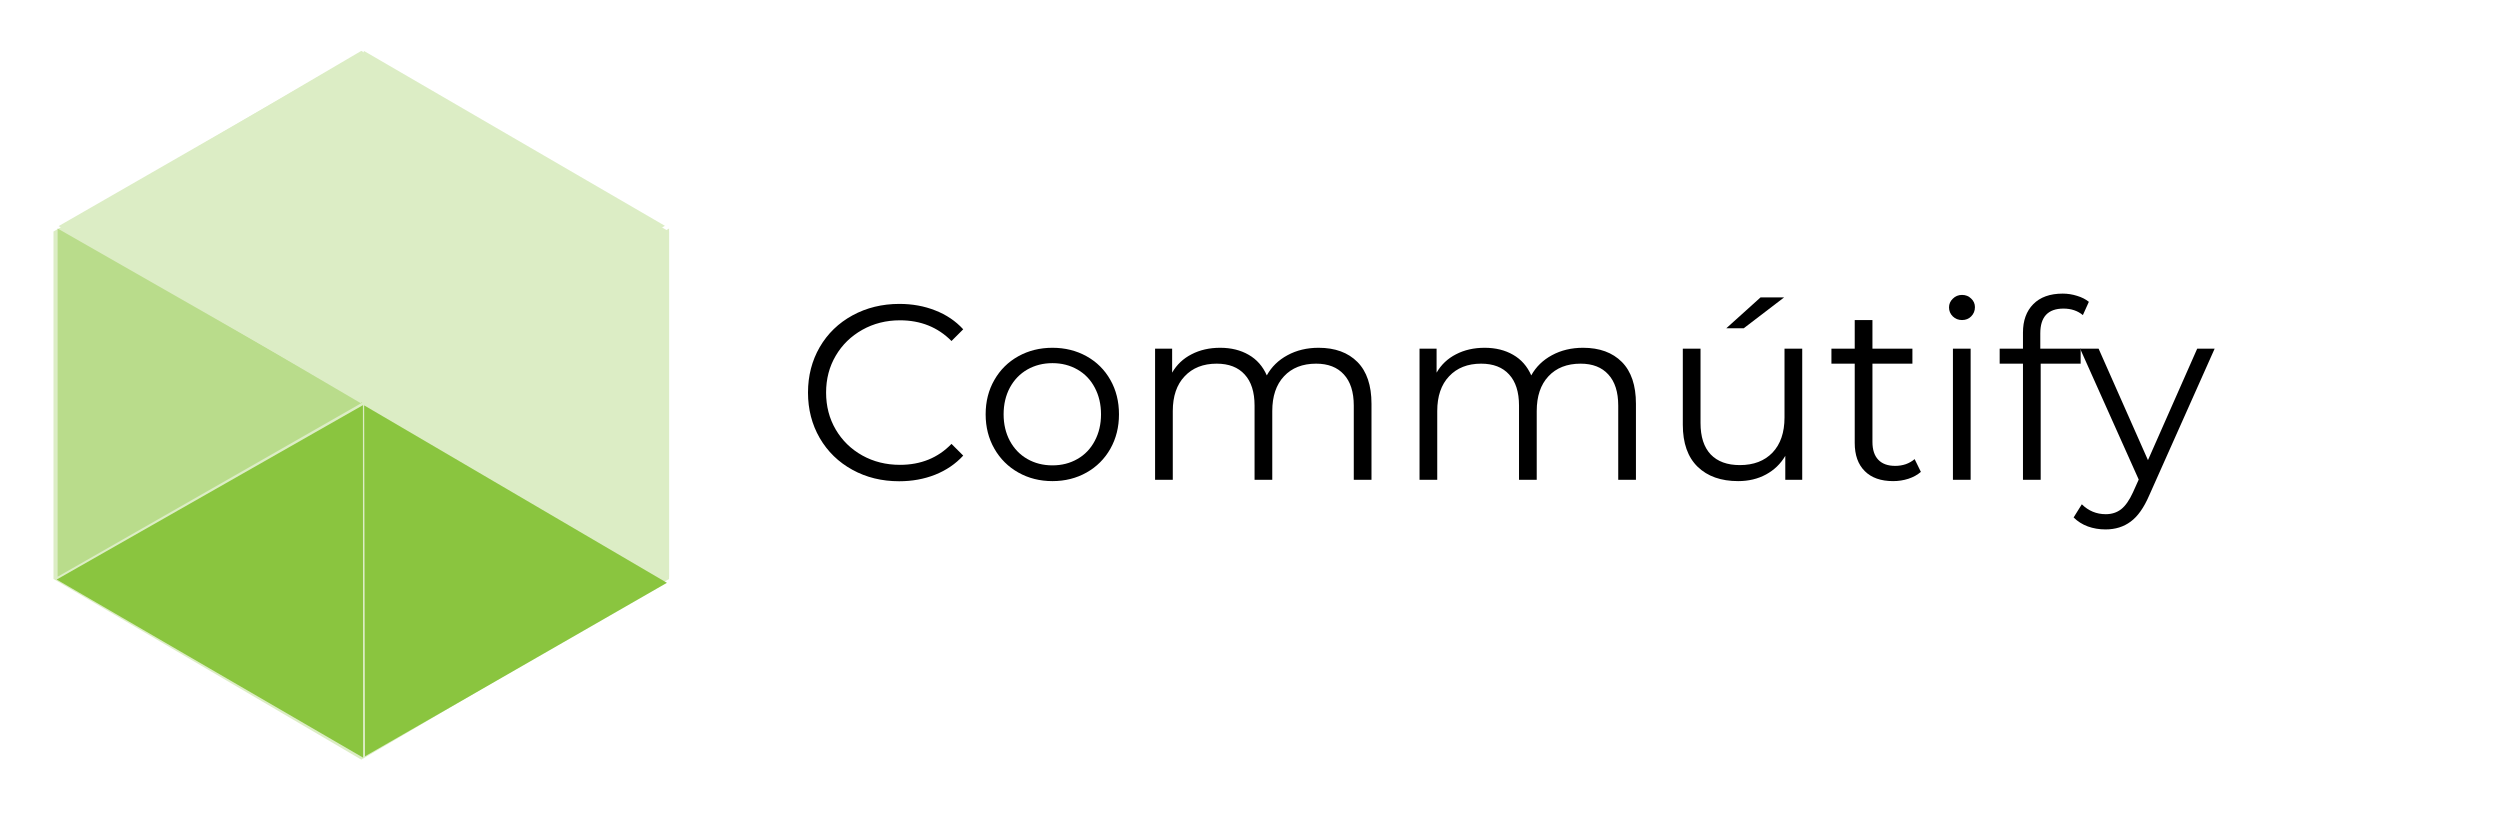
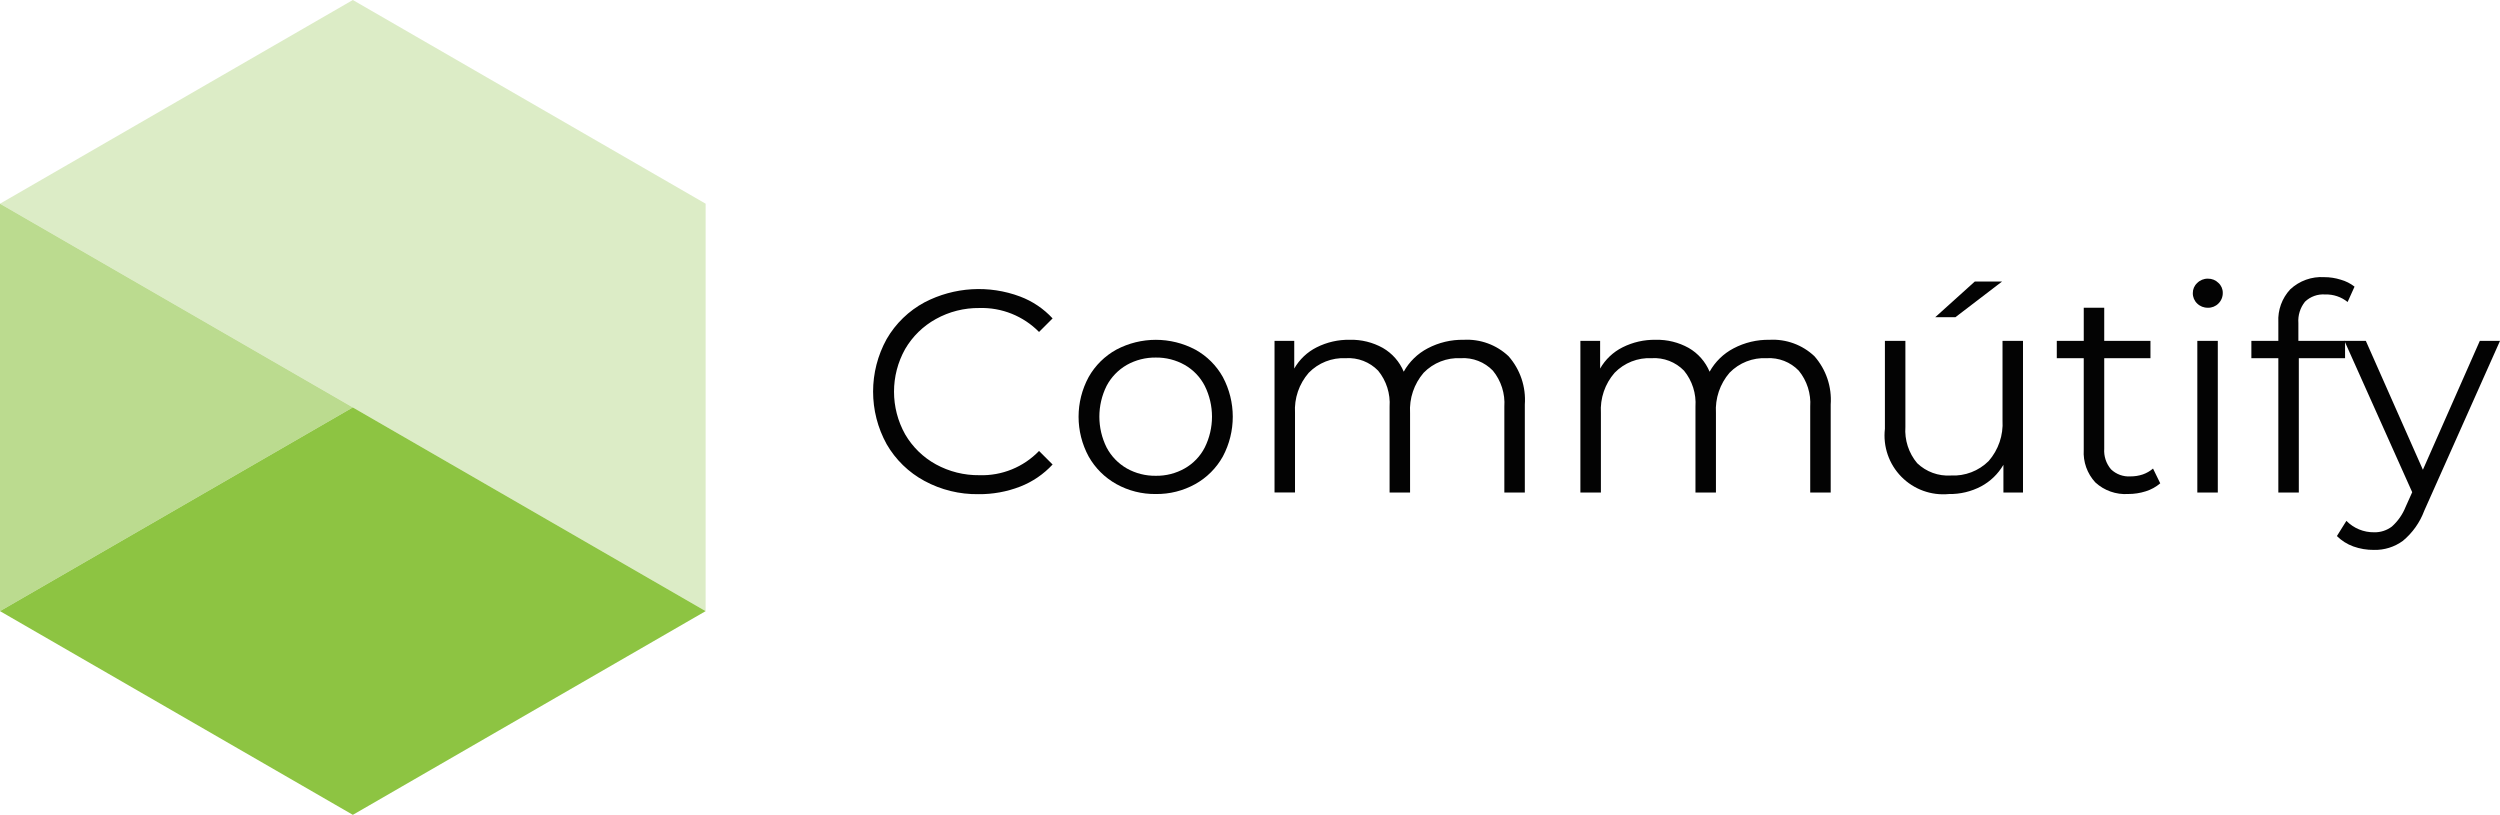
- <svg xmlns="http://www.w3.org/2000/svg" width="400" zoomAndPan="magnify" viewBox="0 0 300 97.5" height="130" preserveAspectRatio="xMidYMid meet" version="1.0">
+ <svg xmlns="http://www.w3.org/2000/svg" id="Layer_1" data-name="Layer 1" viewBox="0 0 147.969 48.229">
  <defs>
-     <g />
-     <clipPath id="97d136a54b">
-       <path d="M 6.418 6.098 L 80.289 6.098 L 80.289 91.164 L 6.418 91.164 Z M 6.418 6.098 " clip-rule="nonzero" />
-     </clipPath>
-     <clipPath id="a07fc29fce">
-       <path d="M 43.727 27.422 L 80.289 27.422 L 80.289 69.207 L 43.727 69.207 Z M 43.727 27.422 " clip-rule="nonzero" />
-     </clipPath>
-     <clipPath id="fc22b703d3">
-       <path d="M 6.914 27.422 L 43.477 27.422 L 43.477 69.207 L 6.914 69.207 Z M 6.914 27.422 " clip-rule="nonzero" />
-     </clipPath>
-     <clipPath id="fd8b3e2ca7">
-       <path d="M 43 6 L 80 6 L 80 49 L 43 49 Z M 43 6 " clip-rule="nonzero" />
-     </clipPath>
-     <clipPath id="32c0814ab2">
-       <path d="M 43.66 6.105 L 79.789 27.098 L 61.418 58.711 L 25.289 37.719 Z M 43.66 6.105 " clip-rule="nonzero" />
-     </clipPath>
-     <clipPath id="941ae9eb9a">
-       <path d="M 6 48 L 44 48 L 44 91 L 6 91 Z M 6 48 " clip-rule="nonzero" />
-     </clipPath>
-     <clipPath id="fb1deb4b44">
-       <path d="M 25.164 37.938 L 61.938 59.305 L 43.57 90.918 L 6.793 69.551 Z M 25.164 37.938 " clip-rule="nonzero" />
-     </clipPath>
-     <clipPath id="c09a84b6c1">
-       <path d="M 43 48 L 81 48 L 81 91 L 43 91 Z M 43 48 " clip-rule="nonzero" />
-     </clipPath>
-     <clipPath id="650243fd47">
-       <path d="M 80.031 69.938 L 43.801 90.754 L 25.582 59.051 L 61.816 38.234 Z M 80.031 69.938 " clip-rule="nonzero" />
-     </clipPath>
-     <clipPath id="26f2dc7e5a">
-       <path d="M 7 6 L 44 6 L 44 49 L 7 49 Z M 7 6 " clip-rule="nonzero" />
-     </clipPath>
-     <clipPath id="e06a85489b">
-       <path d="M 61.484 38.02 L 25.254 58.836 L 7.035 27.133 L 43.266 6.316 Z M 61.484 38.02 " clip-rule="nonzero" />
-     </clipPath>
+     <style>.cls-1{fill:#030303;}.cls-2{fill:#dcecc6;}.cls-3{fill:#bbdb8f;}.cls-4{fill:#8dc442;}</style>
  </defs>
-   <g clip-path="url(#97d136a54b)">
-     <path fill="#dcedc5" d="M 43.355 91.156 L 6.418 69.477 L 6.418 27.785 L 43.355 6.105 L 80.289 27.785 L 80.289 69.477 L 43.355 91.156 " fill-opacity="1" fill-rule="nonzero" />
-   </g>
-   <g clip-path="url(#a07fc29fce)">
-     <path fill="#dcedc5" d="M 43.727 48.312 L 80.289 69.207 L 80.289 27.422 L 43.727 48.312 " fill-opacity="1" fill-rule="nonzero" />
-   </g>
-   <g clip-path="url(#fc22b703d3)">
-     <path fill="#b9dc8b" d="M 43.477 48.312 L 6.914 69.207 L 6.914 27.422 L 43.477 48.312 " fill-opacity="1" fill-rule="nonzero" />
-   </g>
-   <g clip-path="url(#fd8b3e2ca7)">
-     <g clip-path="url(#32c0814ab2)">
-       <path fill="#dcedc5" d="M 43.355 48.215 L 79.789 27.098 L 43.66 6.105 L 43.355 48.215 " fill-opacity="1" fill-rule="nonzero" />
-     </g>
-   </g>
-   <g clip-path="url(#941ae9eb9a)">
-     <g clip-path="url(#fb1deb4b44)">
-       <path fill="#8ac53f" d="M 43.551 48.621 L 43.57 90.914 L 6.797 69.547 L 43.551 48.621 " fill-opacity="1" fill-rule="nonzero" />
-     </g>
-   </g>
-   <g clip-path="url(#c09a84b6c1)">
-     <g clip-path="url(#650243fd47)">
-       <path fill="#8ac53f" d="M 43.699 48.645 L 43.801 90.754 L 80.031 69.938 L 43.699 48.645 " fill-opacity="1" fill-rule="nonzero" />
-     </g>
-   </g>
-   <g clip-path="url(#26f2dc7e5a)">
-     <g clip-path="url(#e06a85489b)">
-       <path fill="#dcedc5" d="M 43.367 48.426 L 7.035 27.133 L 43.266 6.316 L 43.367 48.426 " fill-opacity="1" fill-rule="nonzero" />
-     </g>
-   </g>
-   <g fill="#000000" fill-opacity="1">
-     <g transform="translate(95.39744, 57.57782)">
-       <g>
-         <path d="M 12.5 0.172 C 10.426 0.172 8.555 -0.285 6.891 -1.203 C 5.223 -2.117 3.914 -3.391 2.969 -5.016 C 2.031 -6.641 1.562 -8.457 1.562 -10.469 C 1.562 -12.477 2.031 -14.297 2.969 -15.922 C 3.914 -17.547 5.227 -18.816 6.906 -19.734 C 8.582 -20.648 10.457 -21.109 12.531 -21.109 C 14.082 -21.109 15.516 -20.848 16.828 -20.328 C 18.148 -19.816 19.27 -19.062 20.188 -18.062 L 18.781 -16.656 C 17.145 -18.312 15.082 -19.141 12.594 -19.141 C 10.938 -19.141 9.43 -18.758 8.078 -18 C 6.723 -17.238 5.66 -16.203 4.891 -14.891 C 4.117 -13.578 3.734 -12.102 3.734 -10.469 C 3.734 -8.832 4.117 -7.352 4.891 -6.031 C 5.66 -4.719 6.723 -3.68 8.078 -2.922 C 9.43 -2.172 10.938 -1.797 12.594 -1.797 C 15.102 -1.797 17.164 -2.633 18.781 -4.312 L 20.188 -2.906 C 19.27 -1.906 18.145 -1.141 16.812 -0.609 C 15.488 -0.086 14.051 0.172 12.5 0.172 Z M 12.5 0.172 " />
-       </g>
-     </g>
-   </g>
-   <g fill="#000000" fill-opacity="1">
-     <g transform="translate(116.9028, 57.57782)">
-       <g>
-         <path d="M 9.391 0.156 C 7.879 0.156 6.516 -0.188 5.297 -0.875 C 4.078 -1.562 3.117 -2.516 2.422 -3.734 C 1.723 -4.953 1.375 -6.328 1.375 -7.859 C 1.375 -9.398 1.723 -10.773 2.422 -11.984 C 3.117 -13.203 4.078 -14.148 5.297 -14.828 C 6.516 -15.504 7.879 -15.844 9.391 -15.844 C 10.898 -15.844 12.266 -15.504 13.484 -14.828 C 14.703 -14.148 15.656 -13.203 16.344 -11.984 C 17.031 -10.773 17.375 -9.398 17.375 -7.859 C 17.375 -6.328 17.031 -4.953 16.344 -3.734 C 15.656 -2.516 14.703 -1.562 13.484 -0.875 C 12.266 -0.188 10.898 0.156 9.391 0.156 Z M 9.391 -1.734 C 10.504 -1.734 11.504 -1.988 12.391 -2.5 C 13.285 -3.008 13.977 -3.734 14.469 -4.672 C 14.969 -5.609 15.219 -6.672 15.219 -7.859 C 15.219 -9.055 14.969 -10.125 14.469 -11.062 C 13.977 -12 13.285 -12.723 12.391 -13.234 C 11.504 -13.742 10.504 -14 9.391 -14 C 8.273 -14 7.27 -13.742 6.375 -13.234 C 5.488 -12.723 4.789 -12 4.281 -11.062 C 3.781 -10.125 3.531 -9.055 3.531 -7.859 C 3.531 -6.672 3.781 -5.609 4.281 -4.672 C 4.789 -3.734 5.488 -3.008 6.375 -2.5 C 7.27 -1.988 8.273 -1.734 9.391 -1.734 Z M 9.391 -1.734 " />
-       </g>
-     </g>
-   </g>
-   <g fill="#000000" fill-opacity="1">
-     <g transform="translate(135.6564, 57.57782)">
-       <g>
-         <path d="M 22.578 -15.844 C 24.555 -15.844 26.109 -15.273 27.234 -14.141 C 28.359 -13.004 28.922 -11.332 28.922 -9.125 L 28.922 0 L 26.797 0 L 26.797 -8.906 C 26.797 -10.539 26.398 -11.785 25.609 -12.641 C 24.828 -13.504 23.719 -13.938 22.281 -13.938 C 20.645 -13.938 19.359 -13.43 18.422 -12.422 C 17.484 -11.422 17.016 -10.031 17.016 -8.25 L 17.016 0 L 14.891 0 L 14.891 -8.906 C 14.891 -10.539 14.492 -11.785 13.703 -12.641 C 12.922 -13.504 11.801 -13.938 10.344 -13.938 C 8.727 -13.938 7.445 -13.43 6.5 -12.422 C 5.551 -11.422 5.078 -10.031 5.078 -8.25 L 5.078 0 L 2.953 0 L 2.953 -15.734 L 5 -15.734 L 5 -12.859 C 5.551 -13.816 6.328 -14.551 7.328 -15.062 C 8.328 -15.582 9.473 -15.844 10.766 -15.844 C 12.078 -15.844 13.219 -15.562 14.188 -15 C 15.156 -14.445 15.879 -13.625 16.359 -12.531 C 16.93 -13.562 17.758 -14.367 18.844 -14.953 C 19.938 -15.547 21.18 -15.844 22.578 -15.844 Z M 22.578 -15.844 " />
-       </g>
-     </g>
-   </g>
-   <g fill="#000000" fill-opacity="1">
-     <g transform="translate(167.391, 57.57782)">
-       <g>
-         <path d="M 22.578 -15.844 C 24.555 -15.844 26.109 -15.273 27.234 -14.141 C 28.359 -13.004 28.922 -11.332 28.922 -9.125 L 28.922 0 L 26.797 0 L 26.797 -8.906 C 26.797 -10.539 26.398 -11.785 25.609 -12.641 C 24.828 -13.504 23.719 -13.938 22.281 -13.938 C 20.645 -13.938 19.359 -13.43 18.422 -12.422 C 17.484 -11.422 17.016 -10.031 17.016 -8.25 L 17.016 0 L 14.891 0 L 14.891 -8.906 C 14.891 -10.539 14.492 -11.785 13.703 -12.641 C 12.922 -13.504 11.801 -13.938 10.344 -13.938 C 8.727 -13.938 7.445 -13.43 6.5 -12.422 C 5.551 -11.422 5.078 -10.031 5.078 -8.25 L 5.078 0 L 2.953 0 L 2.953 -15.734 L 5 -15.734 L 5 -12.859 C 5.551 -13.816 6.328 -14.551 7.328 -15.062 C 8.328 -15.582 9.473 -15.844 10.766 -15.844 C 12.078 -15.844 13.219 -15.562 14.188 -15 C 15.156 -14.445 15.879 -13.625 16.359 -12.531 C 16.93 -13.562 17.758 -14.367 18.844 -14.953 C 19.938 -15.547 21.18 -15.844 22.578 -15.844 Z M 22.578 -15.844 " />
-       </g>
-     </g>
-   </g>
-   <g fill="#000000" fill-opacity="1">
-     <g transform="translate(199.1255, 57.57782)">
-       <g>
-         <path d="M 17.141 -15.734 L 17.141 0 L 15.109 0 L 15.109 -2.875 C 14.547 -1.914 13.773 -1.172 12.797 -0.641 C 11.816 -0.109 10.703 0.156 9.453 0.156 C 7.398 0.156 5.781 -0.414 4.594 -1.562 C 3.406 -2.719 2.812 -4.398 2.812 -6.609 L 2.812 -15.734 L 4.938 -15.734 L 4.938 -6.812 C 4.938 -5.164 5.344 -3.91 6.156 -3.047 C 6.977 -2.191 8.145 -1.766 9.656 -1.766 C 11.312 -1.766 12.617 -2.266 13.578 -3.266 C 14.535 -4.273 15.016 -5.68 15.016 -7.484 L 15.016 -15.734 Z M 12.141 -21.891 L 14.969 -21.891 L 10.125 -18.188 L 8.031 -18.188 Z M 12.141 -21.891 " />
-       </g>
-     </g>
-   </g>
-   <g fill="#000000" fill-opacity="1">
-     <g transform="translate(219.255, 57.57782)">
-       <g>
-         <path d="M 11.25 -0.953 C 10.844 -0.598 10.344 -0.32 9.75 -0.125 C 9.164 0.062 8.555 0.156 7.922 0.156 C 6.453 0.156 5.316 -0.242 4.516 -1.047 C 3.711 -1.848 3.312 -2.973 3.312 -4.422 L 3.312 -13.938 L 0.516 -13.938 L 0.516 -15.734 L 3.312 -15.734 L 3.312 -19.172 L 5.438 -19.172 L 5.438 -15.734 L 10.234 -15.734 L 10.234 -13.938 L 5.438 -13.938 L 5.438 -4.547 C 5.438 -3.609 5.672 -2.895 6.141 -2.406 C 6.609 -1.914 7.285 -1.672 8.172 -1.672 C 8.609 -1.672 9.031 -1.738 9.438 -1.875 C 9.844 -2.02 10.195 -2.223 10.5 -2.484 Z M 11.25 -0.953 " />
-       </g>
-     </g>
-   </g>
-   <g fill="#000000" fill-opacity="1">
-     <g transform="translate(231.3985, 57.57782)">
-       <g>
-         <path d="M 2.953 -15.734 L 5.078 -15.734 L 5.078 0 L 2.953 0 Z M 4.047 -19.172 C 3.609 -19.172 3.238 -19.316 2.938 -19.609 C 2.633 -19.91 2.484 -20.27 2.484 -20.688 C 2.484 -21.094 2.633 -21.441 2.938 -21.734 C 3.238 -22.035 3.609 -22.188 4.047 -22.188 C 4.484 -22.188 4.848 -22.039 5.141 -21.75 C 5.441 -21.469 5.594 -21.125 5.594 -20.719 C 5.594 -20.281 5.441 -19.91 5.141 -19.609 C 4.848 -19.316 4.484 -19.172 4.047 -19.172 Z M 4.047 -19.172 " />
-       </g>
-     </g>
-   </g>
-   <g fill="#000000" fill-opacity="1">
-     <g transform="translate(239.4443, 57.57782)">
-       <g>
-         <path d="M 8.172 -20.547 C 7.242 -20.547 6.547 -20.297 6.078 -19.797 C 5.617 -19.297 5.391 -18.555 5.391 -17.578 L 5.391 -15.734 L 10.234 -15.734 L 10.234 -13.938 L 5.438 -13.938 L 5.438 0 L 3.312 0 L 3.312 -13.938 L 0.516 -13.938 L 0.516 -15.734 L 3.312 -15.734 L 3.312 -17.672 C 3.312 -19.109 3.723 -20.242 4.547 -21.078 C 5.379 -21.922 6.555 -22.344 8.078 -22.344 C 8.672 -22.344 9.242 -22.254 9.797 -22.078 C 10.359 -21.91 10.832 -21.672 11.219 -21.359 L 10.5 -19.766 C 9.875 -20.285 9.098 -20.547 8.172 -20.547 Z M 8.172 -20.547 " />
-       </g>
-     </g>
-   </g>
-   <g fill="#000000" fill-opacity="1">
-     <g transform="translate(249.5838, 57.57782)">
-       <g>
-         <path d="M 16.172 -15.734 L 8.312 1.891 C 7.676 3.359 6.938 4.398 6.094 5.016 C 5.258 5.641 4.254 5.953 3.078 5.953 C 2.316 5.953 1.609 5.832 0.953 5.594 C 0.297 5.352 -0.27 4.992 -0.75 4.516 L 0.234 2.938 C 1.035 3.727 1.992 4.125 3.109 4.125 C 3.828 4.125 4.441 3.926 4.953 3.531 C 5.461 3.133 5.938 2.457 6.375 1.5 L 7.062 -0.031 L 0.031 -15.734 L 2.25 -15.734 L 8.172 -2.359 L 14.078 -15.734 Z M 16.172 -15.734 " />
-       </g>
-     </g>
-   </g>
+   <path class="cls-1" d="M57.916,47.518a6.514,6.514,0,0,1-3.2-.784,5.721,5.721,0,0,1-2.237-2.175,6.433,6.433,0,0,1,0-6.222,5.716,5.716,0,0,1,2.246-2.175,6.959,6.959,0,0,1,5.66-.339,5.024,5.024,0,0,1,1.916,1.292l-.802.802a4.756,4.756,0,0,0-3.53-1.417,5.182,5.182,0,0,0-2.576.651,4.779,4.779,0,0,0-1.818,1.774,5.17,5.17,0,0,0,0,5.054,4.763,4.763,0,0,0,1.818,1.774,5.223,5.223,0,0,0,2.576.642,4.686,4.686,0,0,0,3.53-1.435l.802.802a5.173,5.173,0,0,1-1.925,1.31A6.632,6.632,0,0,1,57.916,47.518Z" transform="translate(-0.0006 -18.26928)" />
+   <path class="cls-1" d="M68.411,47.509a4.668,4.668,0,0,1-2.335-.588,4.272,4.272,0,0,1-1.64-1.631,4.935,4.935,0,0,1,0-4.706,4.219,4.219,0,0,1,1.64-1.622,4.996,4.996,0,0,1,4.671,0A4.167,4.167,0,0,1,72.377,40.583a5,5,0,0,1,0,4.706A4.219,4.219,0,0,1,70.746,46.921,4.674,4.674,0,0,1,68.411,47.509Zm0-1.079a3.361,3.361,0,0,0,1.711-.437,2.986,2.986,0,0,0,1.186-1.239,4.097,4.097,0,0,0,0-3.646,2.999,2.999,0,0,0-1.186-1.239,3.383,3.383,0,0,0-1.711-.437,3.422,3.422,0,0,0-1.72.437,3.106,3.106,0,0,0-1.194,1.239,4.097,4.097,0,0,0,0,3.646,3.091,3.091,0,0,0,1.194,1.239,3.399,3.399,0,0,0,1.72.437Z" transform="translate(-0.0006 -18.26928)" />
+   <path class="cls-1" d="M86.632,38.381a3.579,3.579,0,0,1,2.656.972,3.904,3.904,0,0,1,.963,2.861v5.206H89.039V42.339a3.037,3.037,0,0,0-.677-2.13,2.43,2.43,0,0,0-1.899-.74,2.86,2.86,0,0,0-2.202.865,3.344,3.344,0,0,0-.802,2.38v4.706H82.247V42.339a3.037,3.037,0,0,0-.677-2.13,2.454,2.454,0,0,0-1.916-.74,2.863,2.863,0,0,0-2.193.865A3.318,3.318,0,0,0,76.649,42.713v4.706H75.437v-8.976H76.604v1.64a3.158,3.158,0,0,1,1.328-1.257,4.19,4.19,0,0,1,1.961-.446,3.819,3.819,0,0,1,1.952.481,2.921,2.921,0,0,1,1.239,1.408,3.444,3.444,0,0,1,1.417-1.382A4.389,4.389,0,0,1,86.632,38.381Z" transform="translate(-0.0006 -18.26928)" />
+   <path class="cls-1" d="M104.736,38.381a3.579,3.579,0,0,1,2.656.972,3.904,3.904,0,0,1,.963,2.861v5.206h-1.212V42.339a3.037,3.037,0,0,0-.677-2.13,2.43,2.43,0,0,0-1.899-.74,2.86,2.86,0,0,0-2.202.865,3.344,3.344,0,0,0-.802,2.38v4.706h-1.212V42.339a3.037,3.037,0,0,0-.677-2.13,2.454,2.454,0,0,0-1.916-.74,2.863,2.863,0,0,0-2.193.865,3.318,3.318,0,0,0-.811,2.38v4.706H93.54v-8.976H94.708v1.64a3.158,3.158,0,0,1,1.328-1.257,4.19,4.19,0,0,1,1.961-.446,3.819,3.819,0,0,1,1.952.481,2.921,2.921,0,0,1,1.239,1.408,3.444,3.444,0,0,1,1.417-1.382A4.389,4.389,0,0,1,104.736,38.381Z" transform="translate(-0.0006 -18.26928)" />
+   <path class="cls-1" d="M119.737,38.444v8.976h-1.159V45.78a3.359,3.359,0,0,1-1.319,1.275,3.937,3.937,0,0,1-1.907.455,3.476,3.476,0,0,1-3.788-3.86V38.444H112.776v5.09a3.02,3.02,0,0,0,.695,2.148,2.637,2.637,0,0,0,1.997.731,2.955,2.955,0,0,0,2.237-.856,3.356,3.356,0,0,0,.82-2.407V38.444Zm-2.852-3.512h1.613l-2.763,2.113h-1.194Z" transform="translate(-0.0006 -18.26928)" />
+   <path class="cls-1" d="M127.86,46.876a2.44,2.44,0,0,1-.856.472,3.401,3.401,0,0,1-1.043.16,2.621,2.621,0,0,1-1.943-.686,2.595,2.595,0,0,1-.686-1.925V39.469h-1.595V38.444h1.596v-1.961h1.212v1.961h2.736v1.025h-2.736v5.357a1.698,1.698,0,0,0,.401,1.221,1.523,1.523,0,0,0,1.159.419,2.248,2.248,0,0,0,.722-.116,1.89,1.89,0,0,0,.606-.348Z" transform="translate(-0.0006 -18.26928)" />
+   <path class="cls-1" d="M130.055,38.444h1.212v8.976h-1.212Zm.624-1.961a.872.872,0,0,1-.633-.25.832.832,0,0,1-.258-.615.797.797,0,0,1,.258-.597.862.862,0,0,1,.633-.258.854.854,0,0,1,.624.25.776.776,0,0,1,.258.588.862.862,0,0,1-.258.633.845.845,0,0,1-.624.25Z" transform="translate(-0.0006 -18.26928)" />
+   <path class="cls-1" d="M137.622,35.698a1.558,1.558,0,0,0-1.194.428,1.81,1.81,0,0,0-.392,1.266v1.052h2.763v1.025h-2.737v7.951H134.85V39.469h-1.596V38.444h1.596V37.338a2.644,2.644,0,0,1,.704-1.943,2.701,2.701,0,0,1,2.014-.722,3.22,3.22,0,0,1,.981.152,2.336,2.336,0,0,1,.811.41l-.41.909A2.01,2.01,0,0,0,137.622,35.698Z" transform="translate(-0.0006 -18.26928)" />
+   <path class="cls-1" d="M147.97,38.444l-4.484,10.055a4.24,4.24,0,0,1-1.266,1.783,2.79,2.79,0,0,1-1.72.535,3.523,3.523,0,0,1-1.212-.205,2.676,2.676,0,0,1-.972-.615l.562-.9a2.255,2.255,0,0,0,1.64.677,1.671,1.671,0,0,0,1.052-.339,3.086,3.086,0,0,0,.811-1.159l.392-.874L138.762,38.444h1.266l3.378,7.63,3.369-7.63Z" transform="translate(-0.0006 -18.26928)" />
+   <polygon class="cls-2" points="41.765 12.057 20.883 0 0 12.057 0 12.057 20.883 24.113 20.883 24.113 20.883 24.115 41.765 36.171 41.765 36.17 41.765 12.057" />
+   <polygon class="cls-3" points="0 36.172 0.001 36.172 0 36.171 0 36.172" />
+   <polygon class="cls-3" points="20.883 24.113 0 12.057 0 36.171 20.883 24.113" />
+   <polygon class="cls-4" points="20.883 24.113 20.883 24.113 0 36.171 0 36.171 0 36.171 0.001 36.172 20.883 48.228 20.883 48.229 41.765 36.171 41.765 36.171 20.883 24.115 20.883 24.113" />
</svg>
